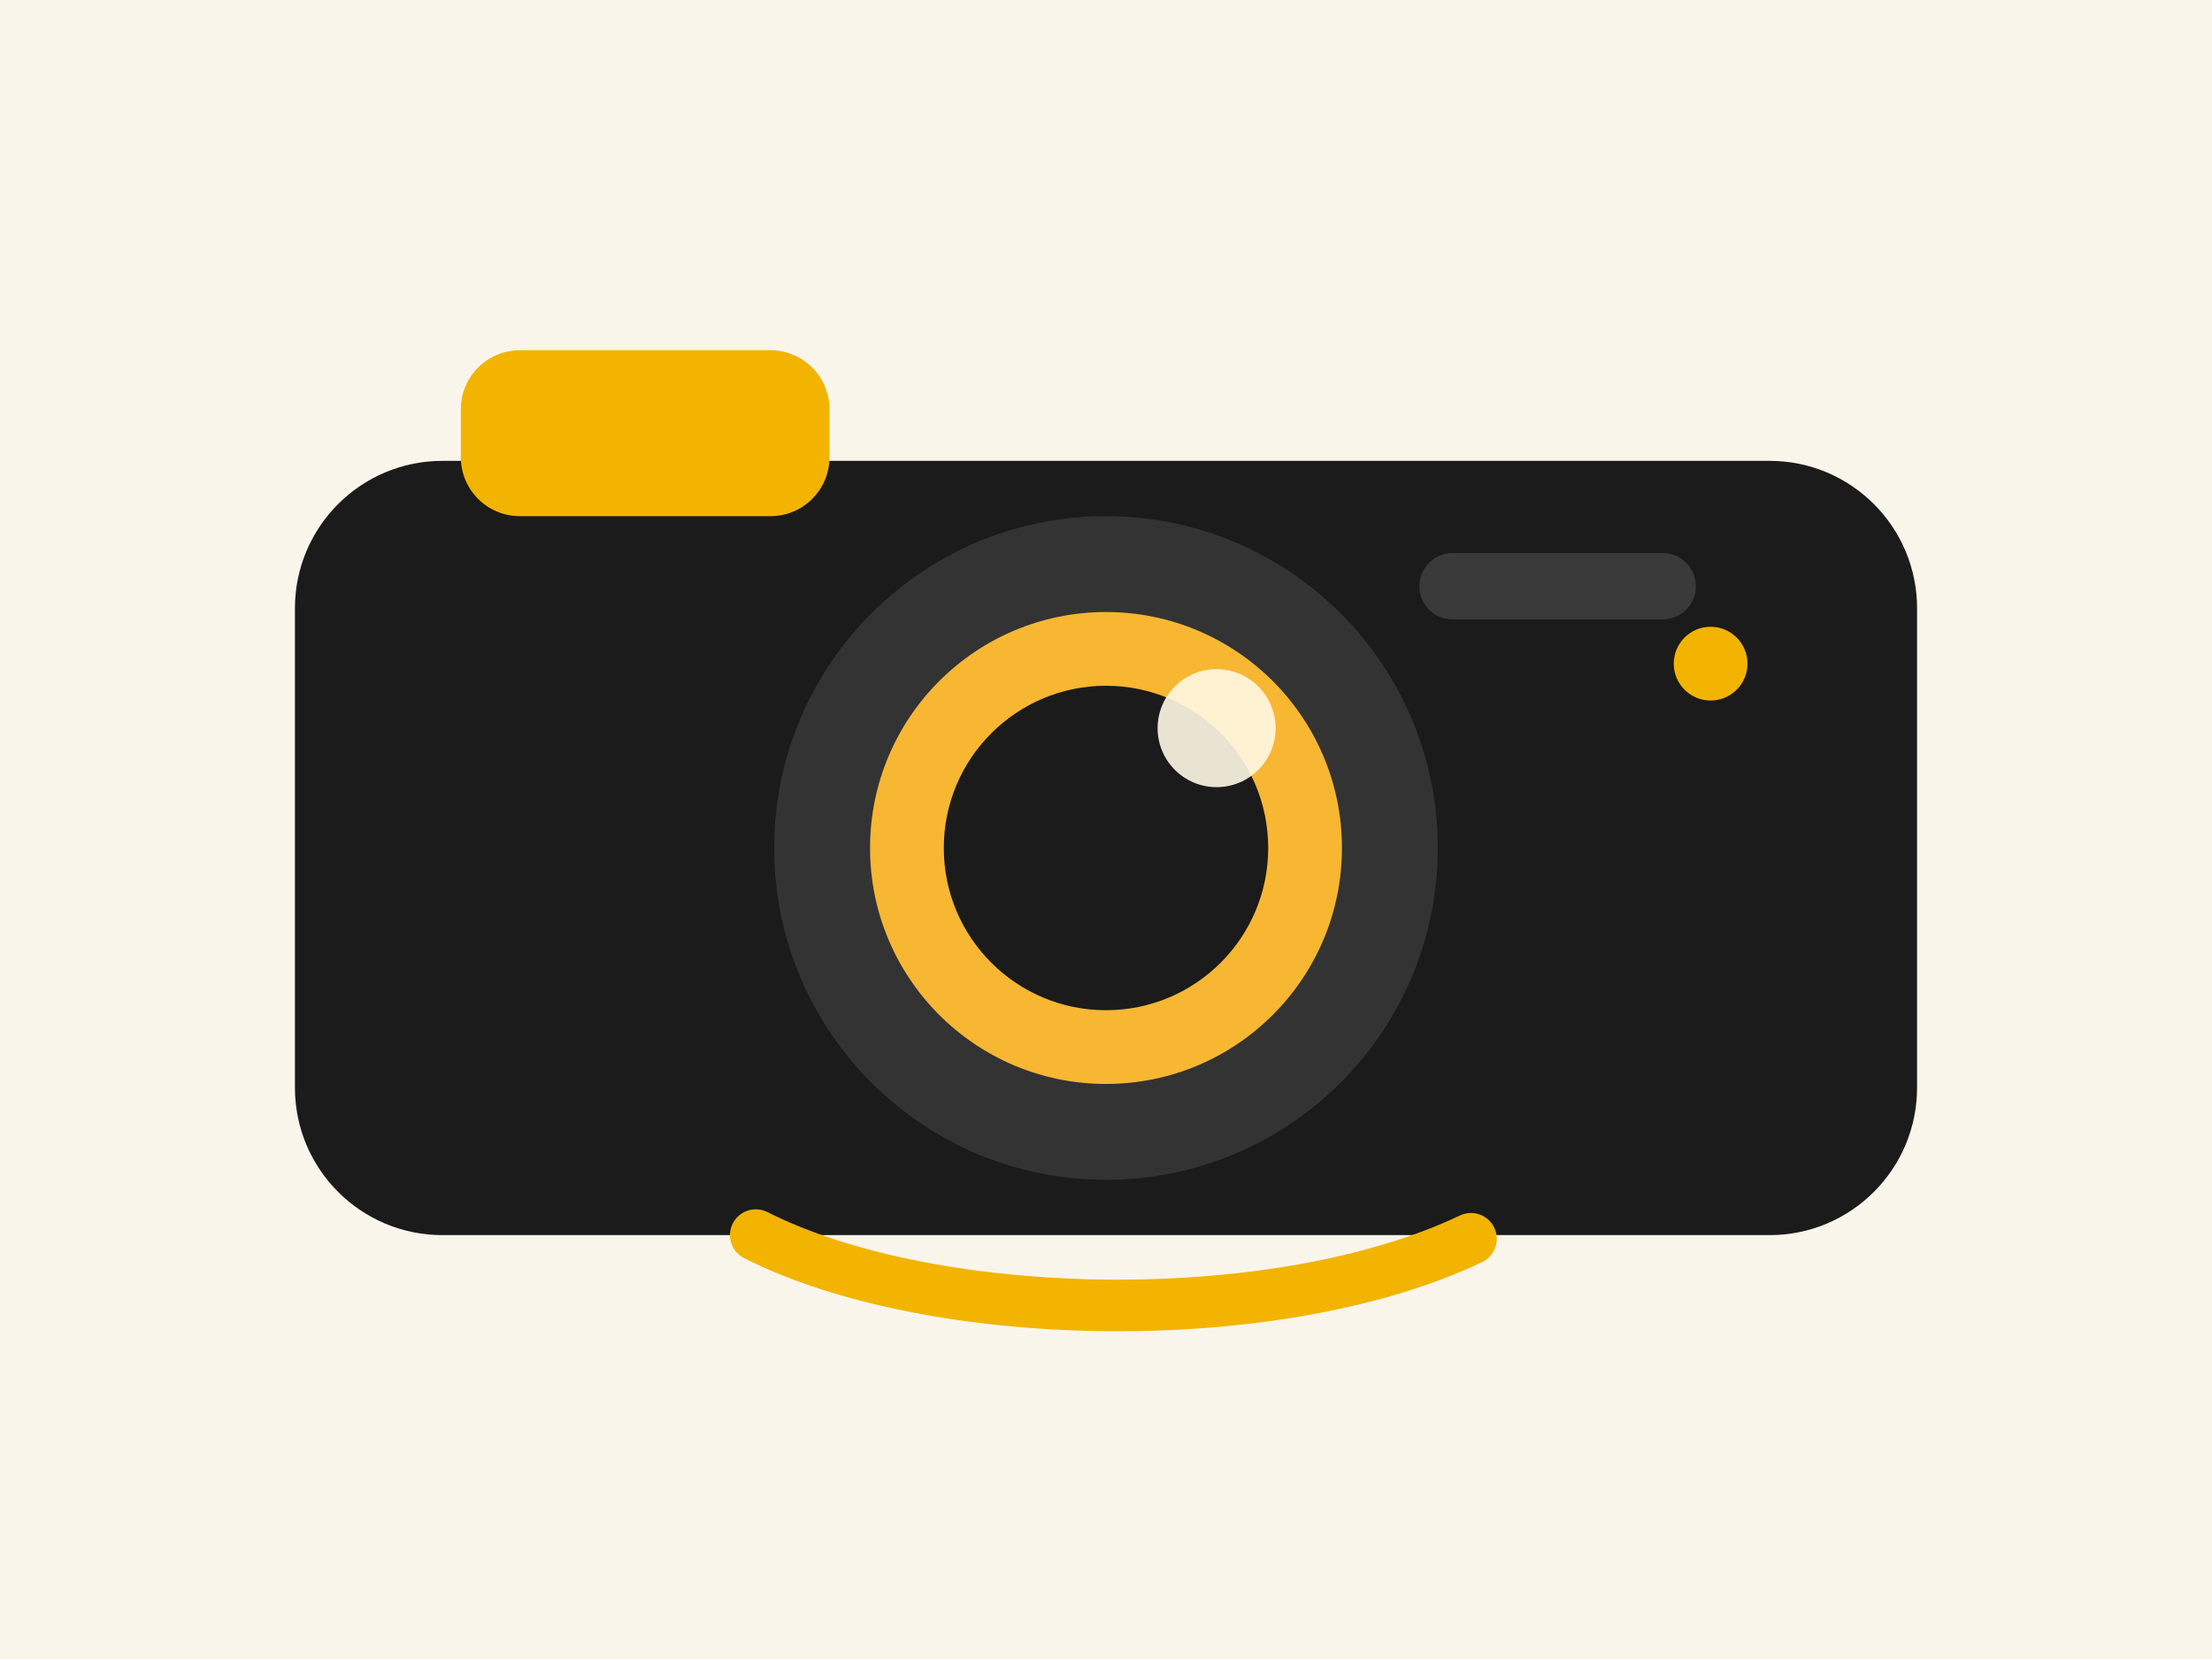
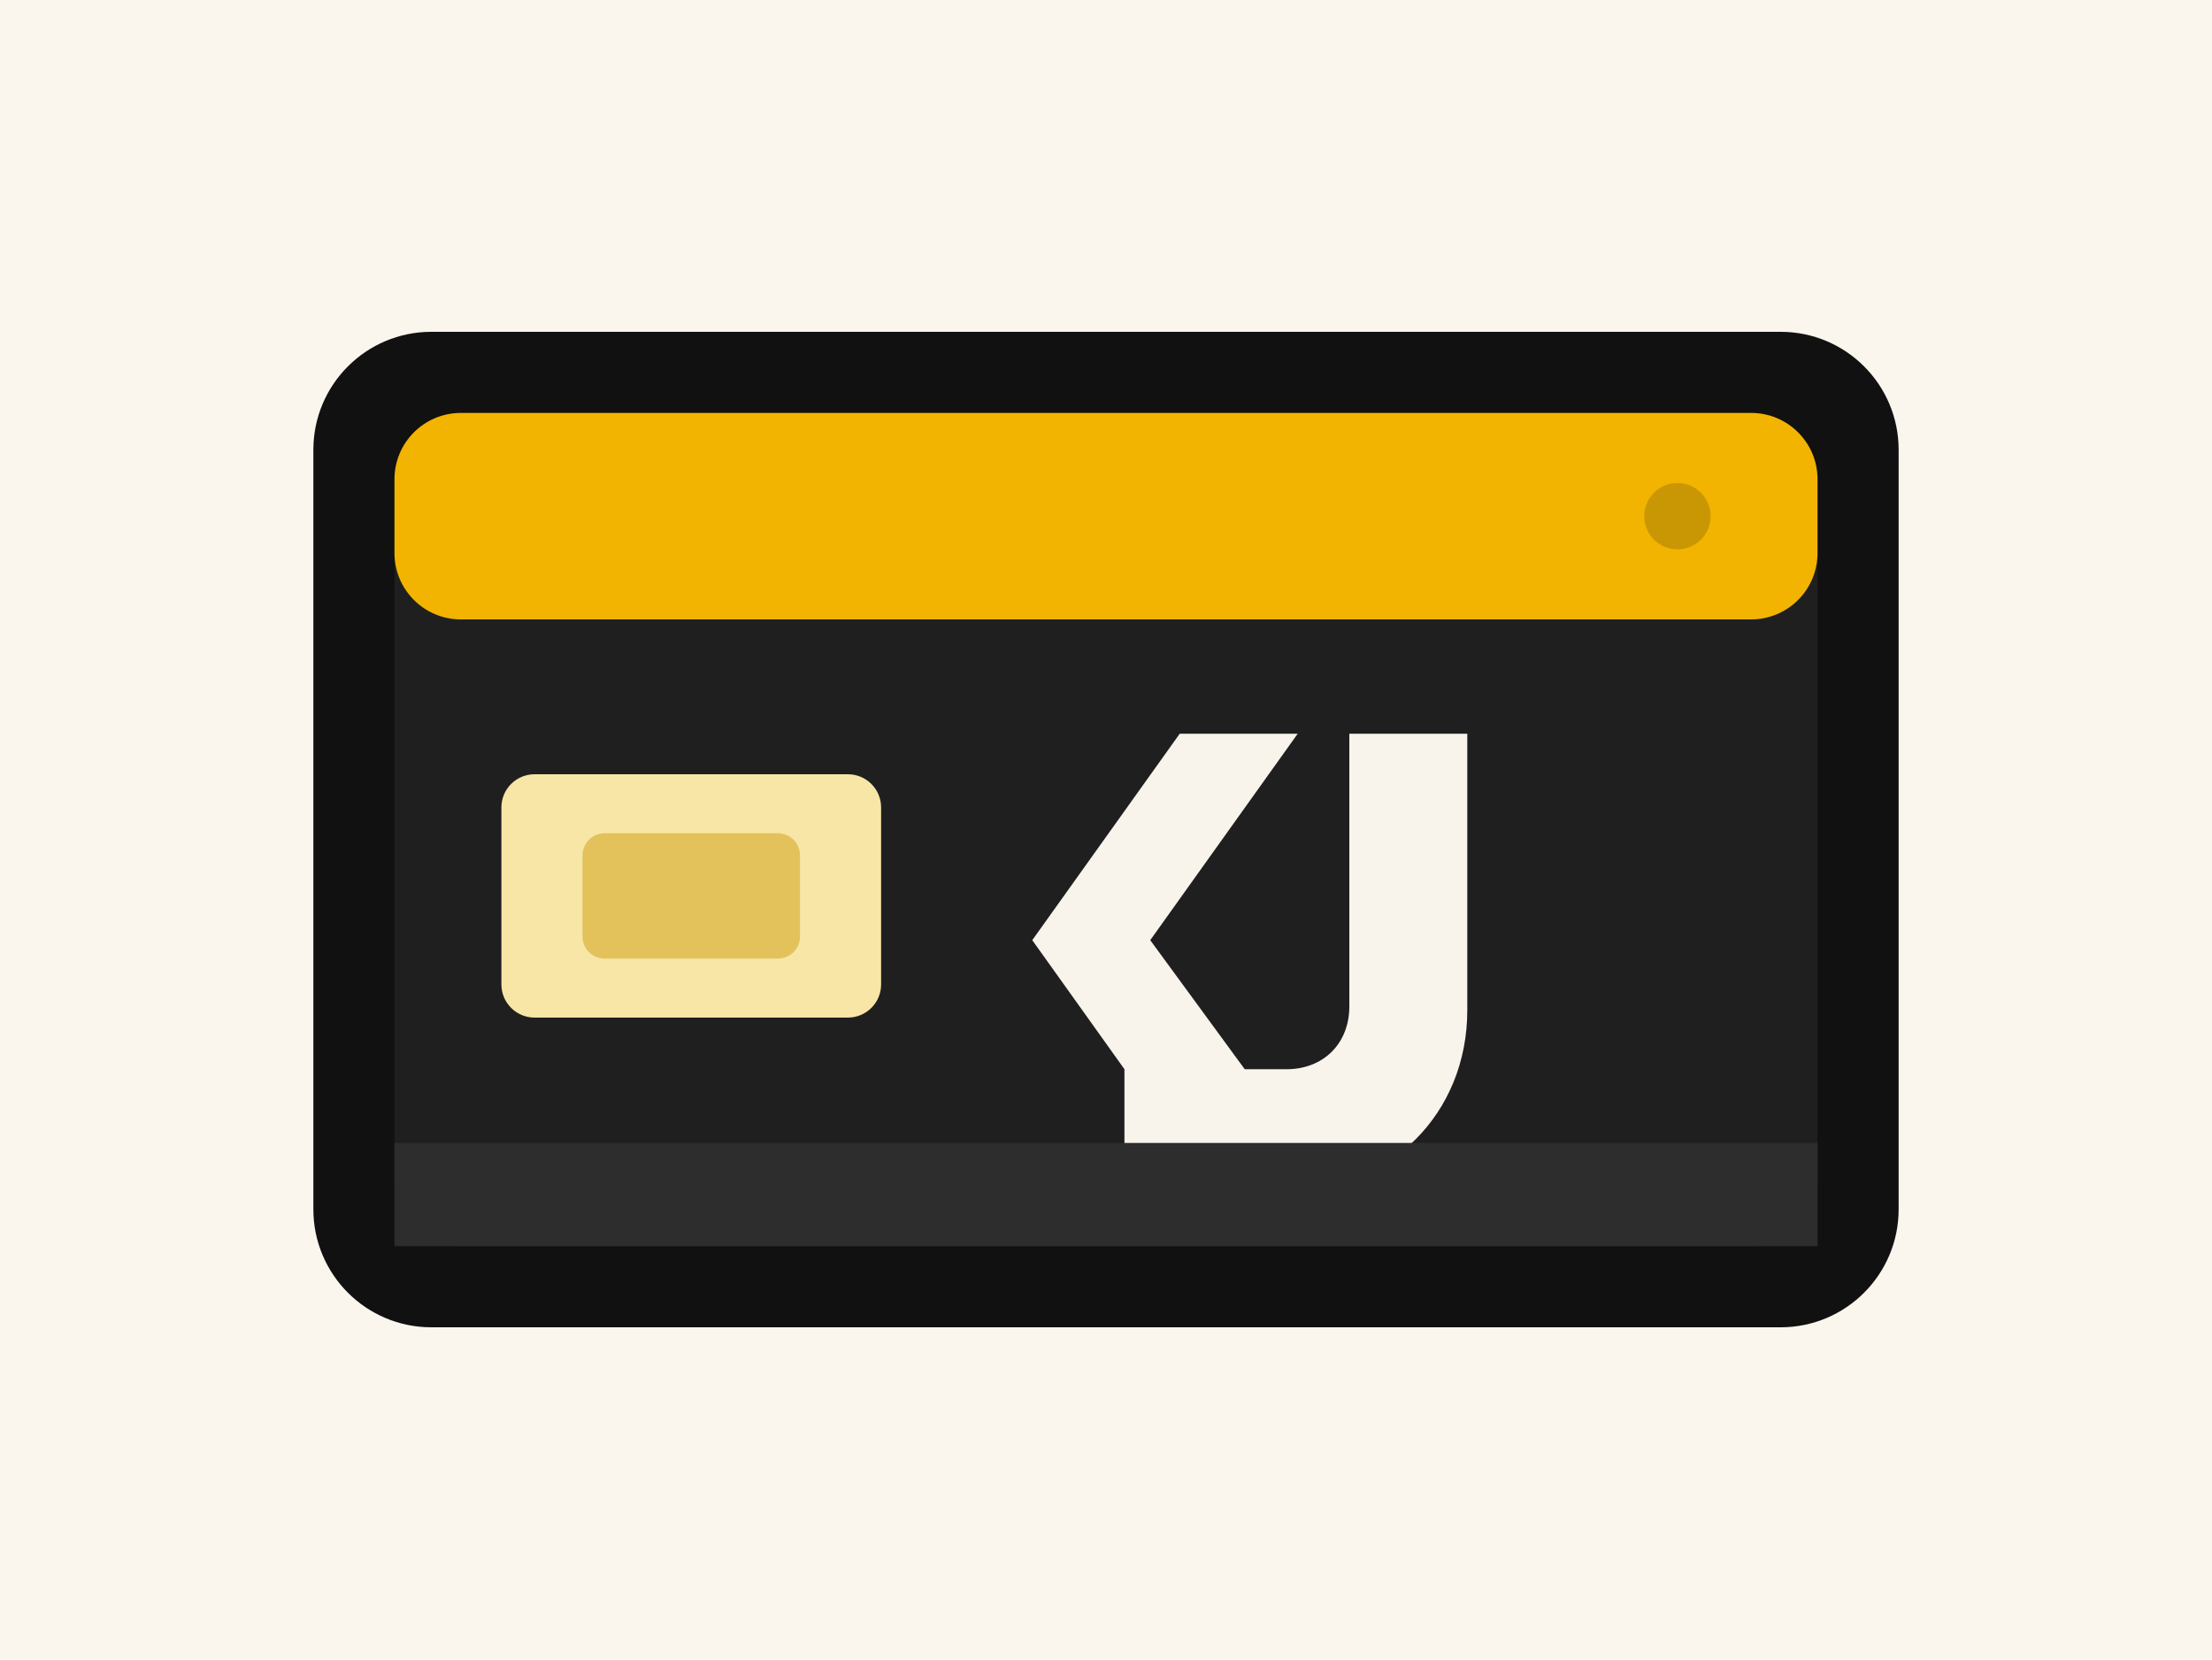
<svg xmlns="http://www.w3.org/2000/svg" width="1200" height="900" viewBox="0 0 1200 900" fill="none">
-   <rect width="1200" height="900" fill="#FAF5EB" />
-   <rect x="160" y="250" width="880" height="420" rx="80" fill="#1B1B1B" />
-   <rect x="250" y="190" width="200" height="90" rx="32" fill="#F2B400" />
-   <rect x="770" y="300" width="150" height="36" rx="18" fill="#3A3A3A" />
-   <circle cx="600" cy="460" r="180" fill="#333333" />
-   <circle cx="600" cy="460" r="128" fill="#F7B733" />
-   <circle cx="600" cy="460" r="88" fill="#1B1B1B" />
-   <circle cx="660" cy="395" r="32" fill="#FFF8E5" fill-opacity="0.9" />
-   <path d="M410 670C507 719 693 722 798 672" stroke="#F2B400" stroke-width="28" stroke-linecap="round" />
-   <circle cx="928" cy="360" r="20" fill="#F2B400" />
+   <rect width="1200" height="900" fill="#FAF6EE" />
+   <rect x="170" y="180" width="860" height="540" rx="64" fill="#111111" />
+   <rect x="214" y="224" width="772" height="452" rx="36" fill="#1F1F1F" />
+   <rect x="214" y="224" width="772" height="112" rx="36" fill="#F2B400" />
+   <rect x="272" y="420" width="206" height="132" rx="18" fill="#F7E6A6" />
+   <rect x="316" y="452" width="118" height="68" rx="12" fill="#E3C25C" />
+   <path d="M560 510L640 398H704L624 510L706 622H640L560 510Z" fill="#F8F3EB" />
+   <path d="M720 398H796V548C796 604 754 646 698 646H610V580H698C718 580 732 566 732 546V398H720Z" fill="#F8F3EB" />
+   <rect x="214" y="620" width="772" height="56" rx="0 0 36 36" fill="#2D2D2D" />
+   <circle cx="910" cy="280" r="18" fill="#111111" fill-opacity="0.18" />
</svg>
